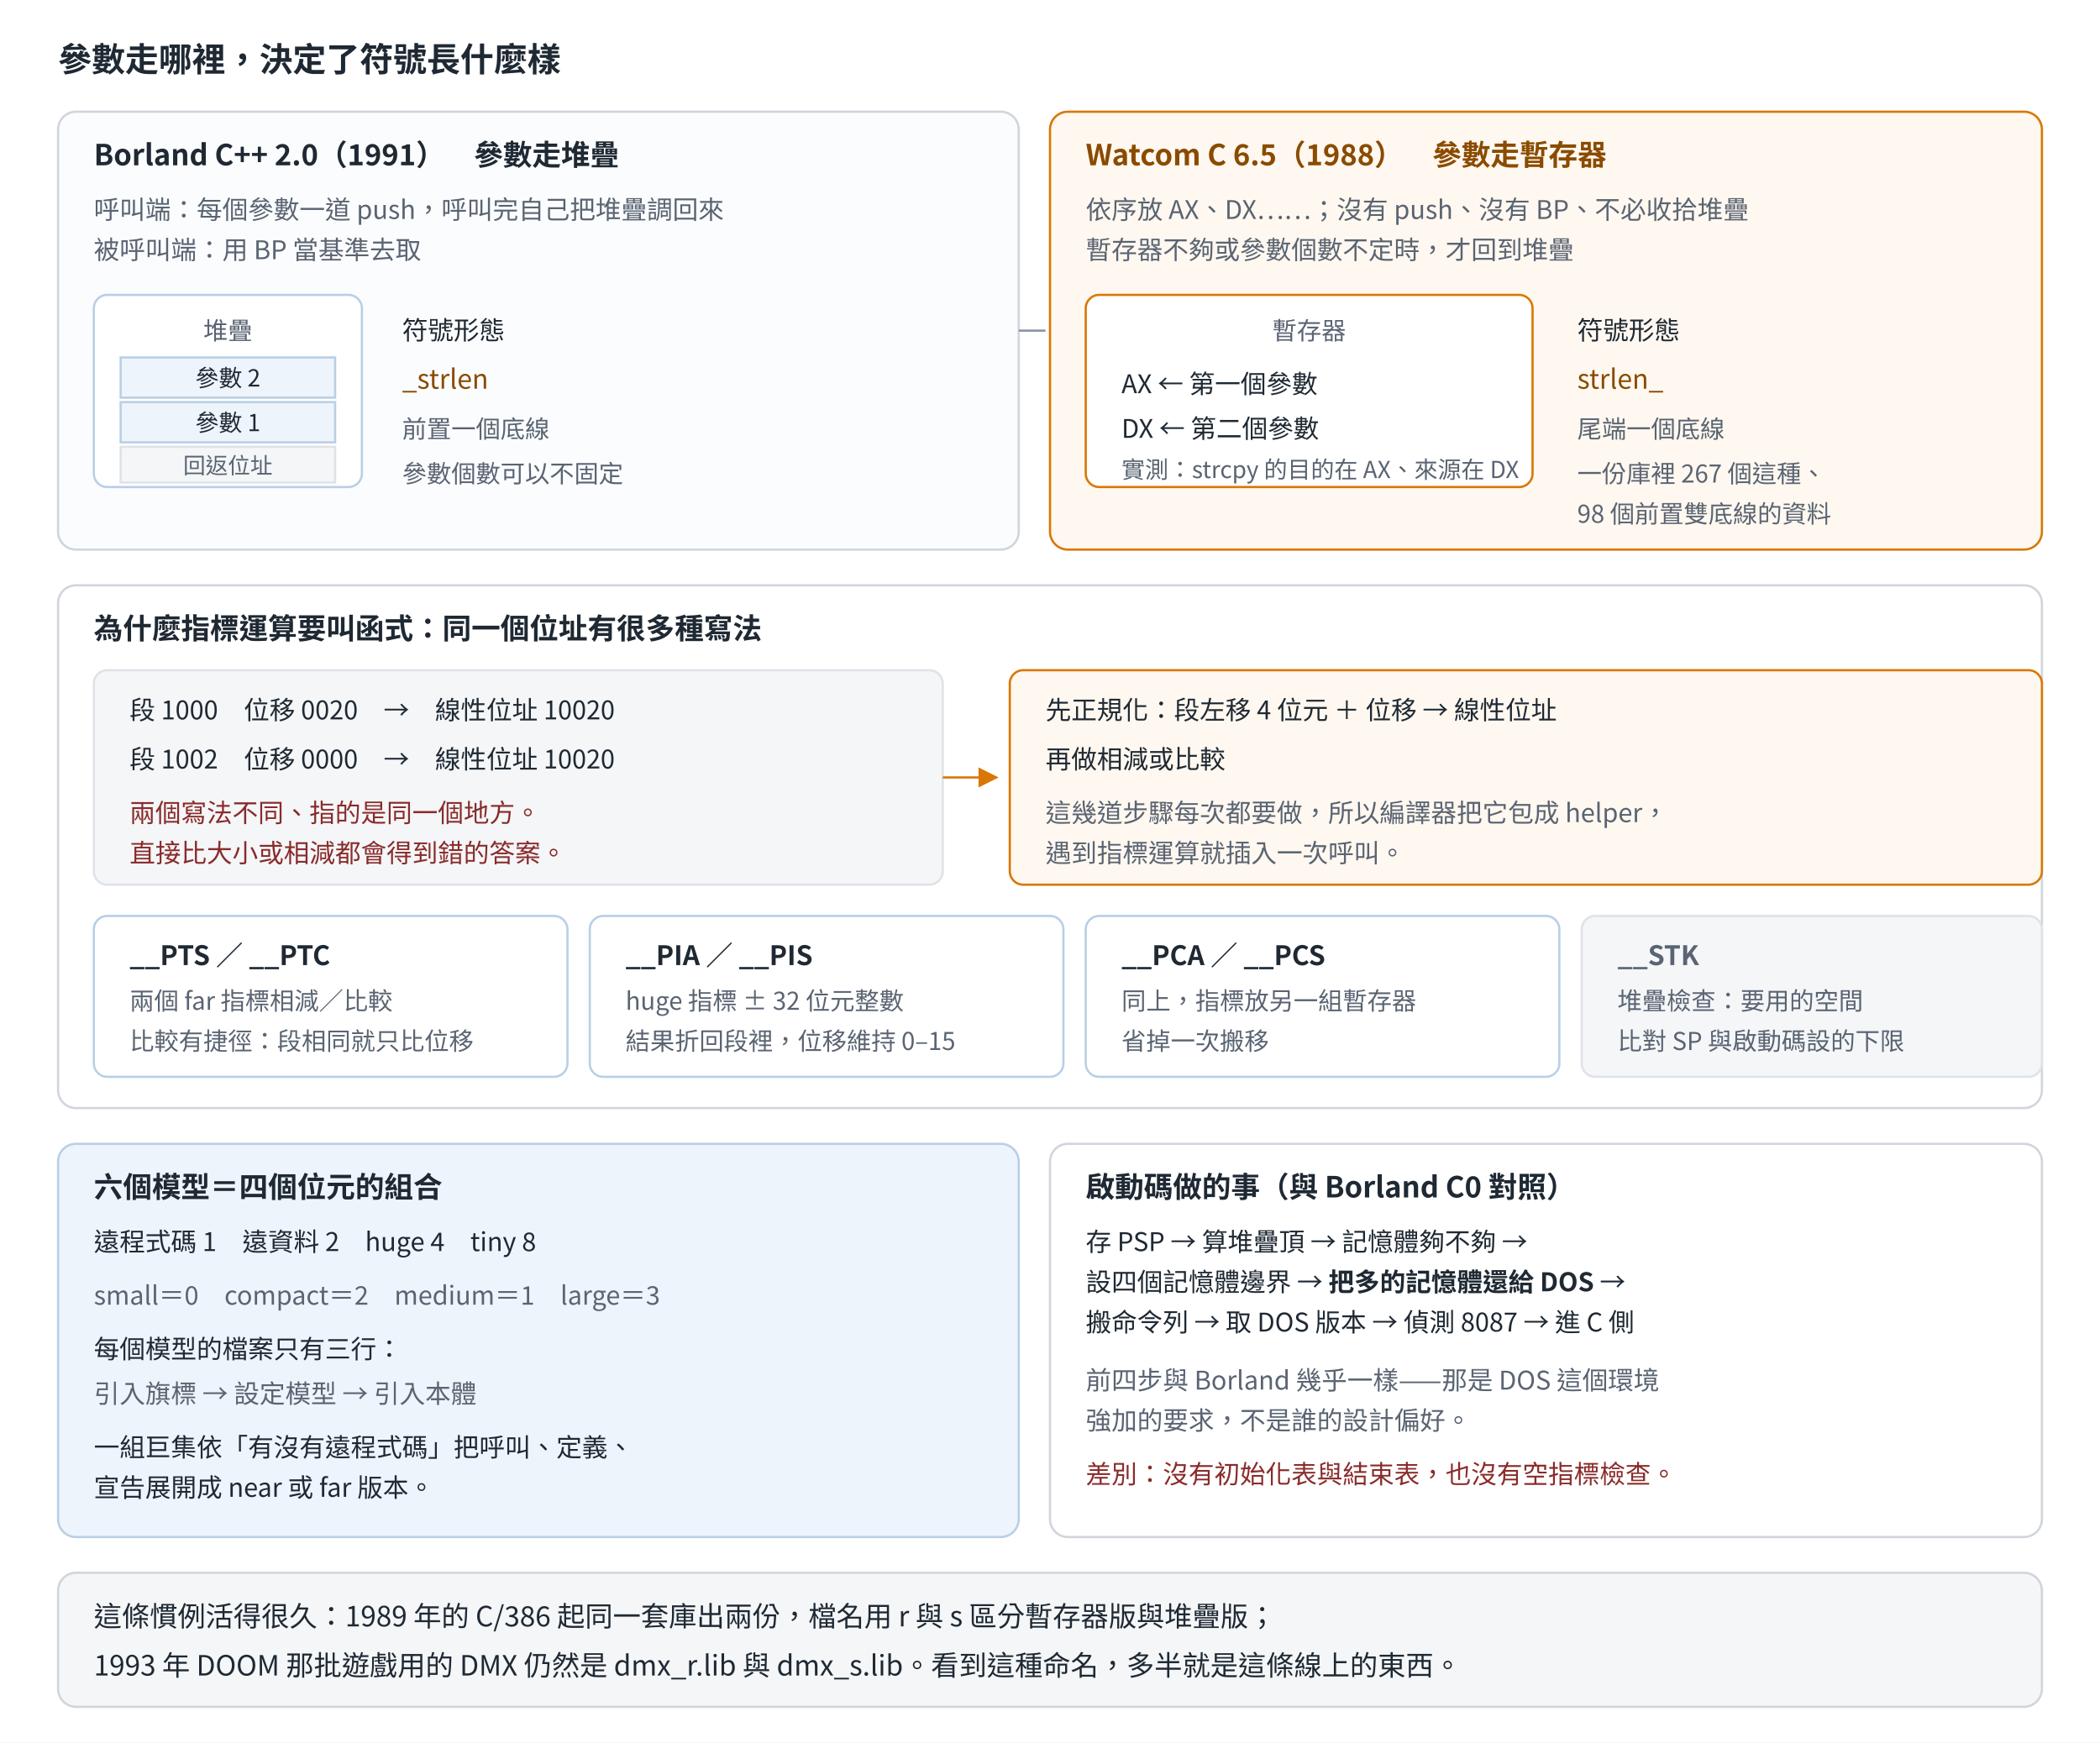
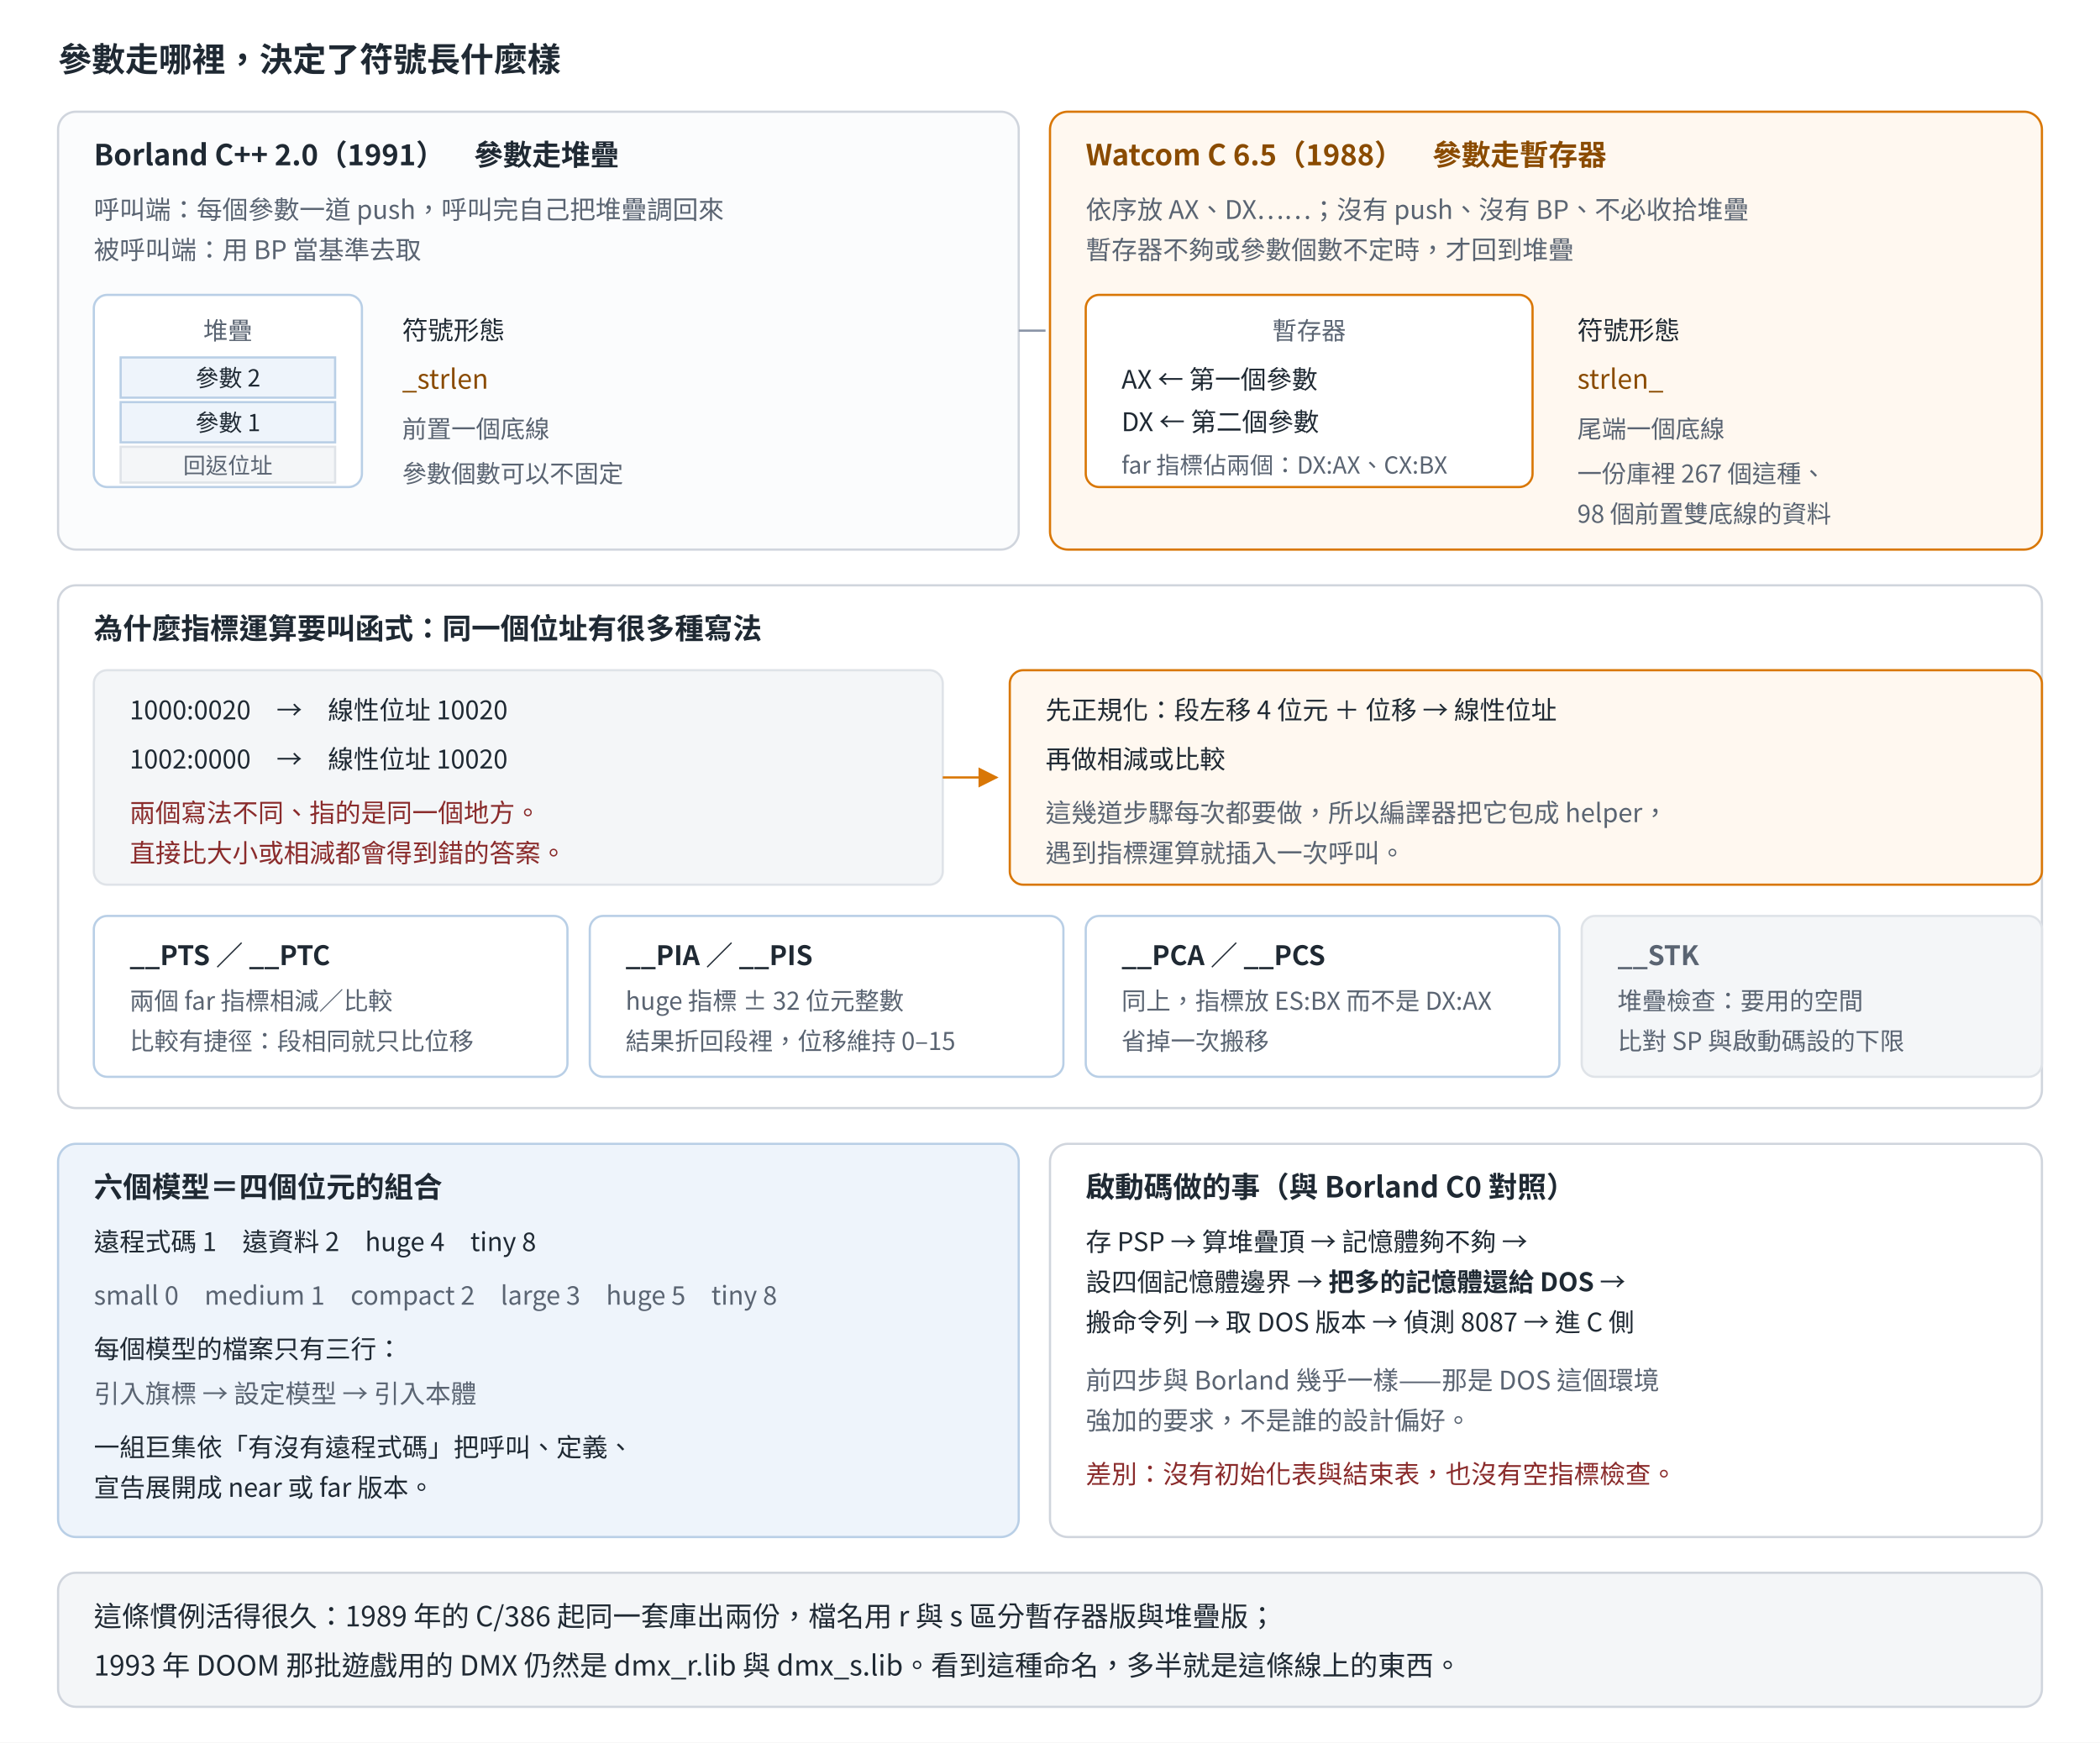
<svg xmlns="http://www.w3.org/2000/svg" width="940" height="780" viewBox="0 0 940 780" font-family="'Noto Sans CJK TC','PingFang TC','Microsoft JhengHei',sans-serif">
  <rect width="940" height="780" fill="#ffffff" />
  <defs>
    <marker id="w1" markerWidth="9" markerHeight="9" refX="8" refY="4.5" orient="auto">
      <path d="M0,0 L9,4.5 L0,9 z" fill="#8a94a6" />
    </marker>
    <marker id="w2" markerWidth="9" markerHeight="9" refX="8" refY="4.5" orient="auto">
      <path d="M0,0 L9,4.5 L0,9 z" fill="#d97706" />
    </marker>
  </defs>
  <text x="26" y="32" font-size="15" font-weight="bold" fill="#1f2933">參數走哪裡，決定了符號長什麼樣</text>
  <rect x="26" y="50" width="430" height="196" rx="8" fill="#fbfcfd" stroke="#d0d5dd" />
  <text x="42" y="74" font-size="13" font-weight="bold" fill="#1f2933">Borland C++ 2.0（1991）　參數走堆疊</text>
  <text x="42" y="98" font-size="11.5" fill="#5a6472">呼叫端：每個參數一道 push，呼叫完自己把堆疊調回來</text>
  <text x="42" y="116" font-size="11.5" fill="#5a6472">被呼叫端：用 BP 當基準去取</text>
  <rect x="42" y="132" width="120" height="86" rx="6" fill="#ffffff" stroke="#b9cfe6" />
  <text x="102" y="152" text-anchor="middle" font-size="11" fill="#5a6472">堆疊</text>
  <rect x="54" y="160" width="96" height="18" fill="#eef4fb" stroke="#b9cfe6" />
  <text x="102" y="173" text-anchor="middle" font-size="10.5" fill="#1f2933">參數 2</text>
  <rect x="54" y="180" width="96" height="18" fill="#eef4fb" stroke="#b9cfe6" />
  <text x="102" y="193" text-anchor="middle" font-size="10.5" fill="#1f2933">參數 1</text>
  <rect x="54" y="200" width="96" height="16" fill="#f4f6f8" stroke="#dfe3e8" />
  <text x="102" y="212" text-anchor="middle" font-size="10" fill="#5a6472">回返位址</text>
  <text x="180" y="152" font-size="11.5" fill="#1f2933">符號形態</text>
  <text x="180" y="174" font-size="12" fill="#8a4b00">_strlen</text>
  <text x="180" y="196" font-size="11" fill="#5a6472">前置一個底線</text>
  <text x="180" y="216" font-size="11" fill="#5a6472">參數個數可以不固定</text>
  <rect x="470" y="50" width="444" height="196" rx="8" fill="#fff8f0" stroke="#d97706" />
  <text x="486" y="74" font-size="13" font-weight="bold" fill="#8a4b00">Watcom C 6.5（1988）　參數走暫存器</text>
  <text x="486" y="98" font-size="11.5" fill="#5a6472">依序放 AX、DX⋯⋯；沒有 push、沒有 BP、不必收拾堆疊</text>
  <text x="486" y="116" font-size="11.5" fill="#5a6472">暫存器不夠或參數個數不定時，才回到堆疊</text>
  <rect x="486" y="132" width="200" height="86" rx="6" fill="#ffffff" stroke="#d97706" />
  <text x="586" y="152" text-anchor="middle" font-size="11" fill="#5a6472">暫存器</text>
-   <text x="502" y="176" font-size="11.5" fill="#1f2933">AX ← 第一個參數</text>
-   <text x="502" y="196" font-size="11.5" fill="#1f2933">DX ← 第二個參數</text>
-   <text x="502" y="214" font-size="10.5" fill="#5a6472">實測：strcpy 的目的在 AX、來源在 DX</text>
+   <text x="502" y="174" font-size="11.5" fill="#1f2933">AX ← 第一個參數</text>
+   <text x="502" y="193" font-size="11.5" fill="#1f2933">DX ← 第二個參數</text>
+   <text x="502" y="212" font-size="10.5" fill="#5a6472">far 指標佔兩個：DX:AX、CX:BX</text>
  <text x="706" y="152" font-size="11.5" fill="#1f2933">符號形態</text>
  <text x="706" y="174" font-size="12" fill="#8a4b00">strlen_</text>
  <text x="706" y="196" font-size="11" fill="#5a6472">尾端一個底線</text>
  <text x="706" y="216" font-size="11" fill="#5a6472">一份庫裡 267 個這種、</text>
  <text x="706" y="234" font-size="11" fill="#5a6472">98 個前置雙底線的資料</text>
  <path d="M456,148 L468,148" stroke="#8a94a6" fill="none" />
  <rect x="26" y="262" width="888" height="234" rx="8" fill="#ffffff" stroke="#d0d5dd" />
  <text x="42" y="286" font-size="13" font-weight="bold" fill="#1f2933">為什麼指標運算要叫函式：同一個位址有很多種寫法</text>
  <rect x="42" y="300" width="380" height="96" rx="6" fill="#f4f6f8" stroke="#dfe3e8" />
-   <text x="58" y="322" font-size="11.5" fill="#1f2933">段 1000　位移 0020　→　線性位址 10020</text>
-   <text x="58" y="344" font-size="11.5" fill="#1f2933">段 1002　位移 0000　→　線性位址 10020</text>
+   <text x="58" y="322" font-size="11.5" fill="#1f2933">1000:0020　→　線性位址 10020</text>
+   <text x="58" y="344" font-size="11.5" fill="#1f2933">1002:0000　→　線性位址 10020</text>
  <text x="58" y="368" font-size="11.5" fill="#8a2b2b">兩個寫法不同、指的是同一個地方。</text>
  <text x="58" y="386" font-size="11.5" fill="#8a2b2b">直接比大小或相減都會得到錯的答案。</text>
  <path d="M422,348 L446,348" stroke="#d97706" fill="none" marker-end="url(#w2)" />
  <rect x="452" y="300" width="462" height="96" rx="6" fill="#fff8f0" stroke="#d97706" />
  <text x="468" y="322" font-size="11.5" fill="#1f2933">先正規化：段左移 4 位元 ＋ 位移 → 線性位址</text>
  <text x="468" y="344" font-size="11.5" fill="#1f2933">再做相減或比較</text>
  <text x="468" y="368" font-size="11.5" fill="#5a6472">這幾道步驟每次都要做，所以編譯器把它包成 helper，</text>
  <text x="468" y="386" font-size="11.5" fill="#5a6472">遇到指標運算就插入一次呼叫。</text>
  <rect x="42" y="410" width="212" height="72" rx="6" fill="#ffffff" stroke="#b9cfe6" />
  <text x="58" y="432" font-size="12" font-weight="bold" fill="#1f2933">__PTS ／ __PTC</text>
  <text x="58" y="452" font-size="11" fill="#5a6472">兩個 far 指標相減／比較</text>
  <text x="58" y="470" font-size="11" fill="#5a6472">比較有捷徑：段相同就只比位移</text>
  <rect x="264" y="410" width="212" height="72" rx="6" fill="#ffffff" stroke="#b9cfe6" />
  <text x="280" y="432" font-size="12" font-weight="bold" fill="#1f2933">__PIA ／ __PIS</text>
  <text x="280" y="452" font-size="11" fill="#5a6472">huge 指標 ± 32 位元整數</text>
  <text x="280" y="470" font-size="11" fill="#5a6472">結果折回段裡，位移維持 0–15</text>
  <rect x="486" y="410" width="212" height="72" rx="6" fill="#ffffff" stroke="#b9cfe6" />
  <text x="502" y="432" font-size="12" font-weight="bold" fill="#1f2933">__PCA ／ __PCS</text>
-   <text x="502" y="452" font-size="11" fill="#5a6472">同上，指標放另一組暫存器</text>
+   <text x="502" y="452" font-size="11" fill="#5a6472">同上，指標放 ES:BX 而不是 DX:AX</text>
  <text x="502" y="470" font-size="11" fill="#5a6472">省掉一次搬移</text>
  <rect x="708" y="410" width="206" height="72" rx="6" fill="#f4f6f8" stroke="#dfe3e8" />
  <text x="724" y="432" font-size="12" font-weight="bold" fill="#5a6472">__STK</text>
  <text x="724" y="452" font-size="11" fill="#5a6472">堆疊檢查：要用的空間</text>
  <text x="724" y="470" font-size="11" fill="#5a6472">比對 SP 與啟動碼設的下限</text>
  <rect x="26" y="512" width="430" height="176" rx="8" fill="#eef4fb" stroke="#b9cfe6" />
  <text x="42" y="536" font-size="13" font-weight="bold" fill="#1f2933">六個模型＝四個位元的組合</text>
  <text x="42" y="560" font-size="11.5" fill="#1f2933">遠程式碼 1　遠資料 2　huge 4　tiny 8</text>
-   <text x="42" y="584" font-size="11.5" fill="#5a6472">small＝0　compact＝2　medium＝1　large＝3</text>
+   <text x="42" y="584" font-size="11.5" fill="#5a6472">small 0　medium 1　compact 2　large 3　huge 5　tiny 8</text>
  <text x="42" y="608" font-size="11.5" fill="#1f2933">每個模型的檔案只有三行：</text>
  <text x="42" y="628" font-size="11.5" fill="#5a6472">引入旗標 → 設定模型 → 引入本體</text>
  <text x="42" y="652" font-size="11.5" fill="#1f2933">一組巨集依「有沒有遠程式碼」把呼叫、定義、</text>
  <text x="42" y="670" font-size="11.5" fill="#1f2933">宣告展開成 near 或 far 版本。</text>
  <rect x="470" y="512" width="444" height="176" rx="8" fill="#ffffff" stroke="#d0d5dd" />
  <text x="486" y="536" font-size="13" font-weight="bold" fill="#1f2933">啟動碼做的事（與 Borland C0 對照）</text>
  <text x="486" y="560" font-size="11.5" fill="#1f2933">存 PSP → 算堆疊頂 → 記憶體夠不夠 →</text>
  <text x="486" y="578" font-size="11.5" fill="#1f2933">設四個記憶體邊界 → <tspan font-weight="bold">把多的記憶體還給 DOS</tspan> →</text>
  <text x="486" y="596" font-size="11.5" fill="#1f2933">搬命令列 → 取 DOS 版本 → 偵測 8087 → 進 C 側</text>
  <text x="486" y="622" font-size="11.5" fill="#5a6472">前四步與 Borland 幾乎一樣——那是 DOS 這個環境</text>
  <text x="486" y="640" font-size="11.5" fill="#5a6472">強加的要求，不是誰的設計偏好。</text>
  <text x="486" y="664" font-size="11.5" fill="#8a2b2b">差別：沒有初始化表與結束表，也沒有空指標檢查。</text>
  <rect x="26" y="704" width="888" height="60" rx="8" fill="#f4f6f8" stroke="#d0d5dd" />
  <text x="42" y="728" font-size="12.5" fill="#1f2933">這條慣例活得很久：1989 年的 C/386 起同一套庫出兩份，檔名用 r 與 s 區分暫存器版與堆疊版；</text>
  <text x="42" y="750" font-size="12.5" fill="#1f2933">1993 年 DOOM 那批遊戲用的 DMX 仍然是 dmx_r.lib 與 dmx_s.lib。看到這種命名，多半就是這條線上的東西。</text>
</svg>
